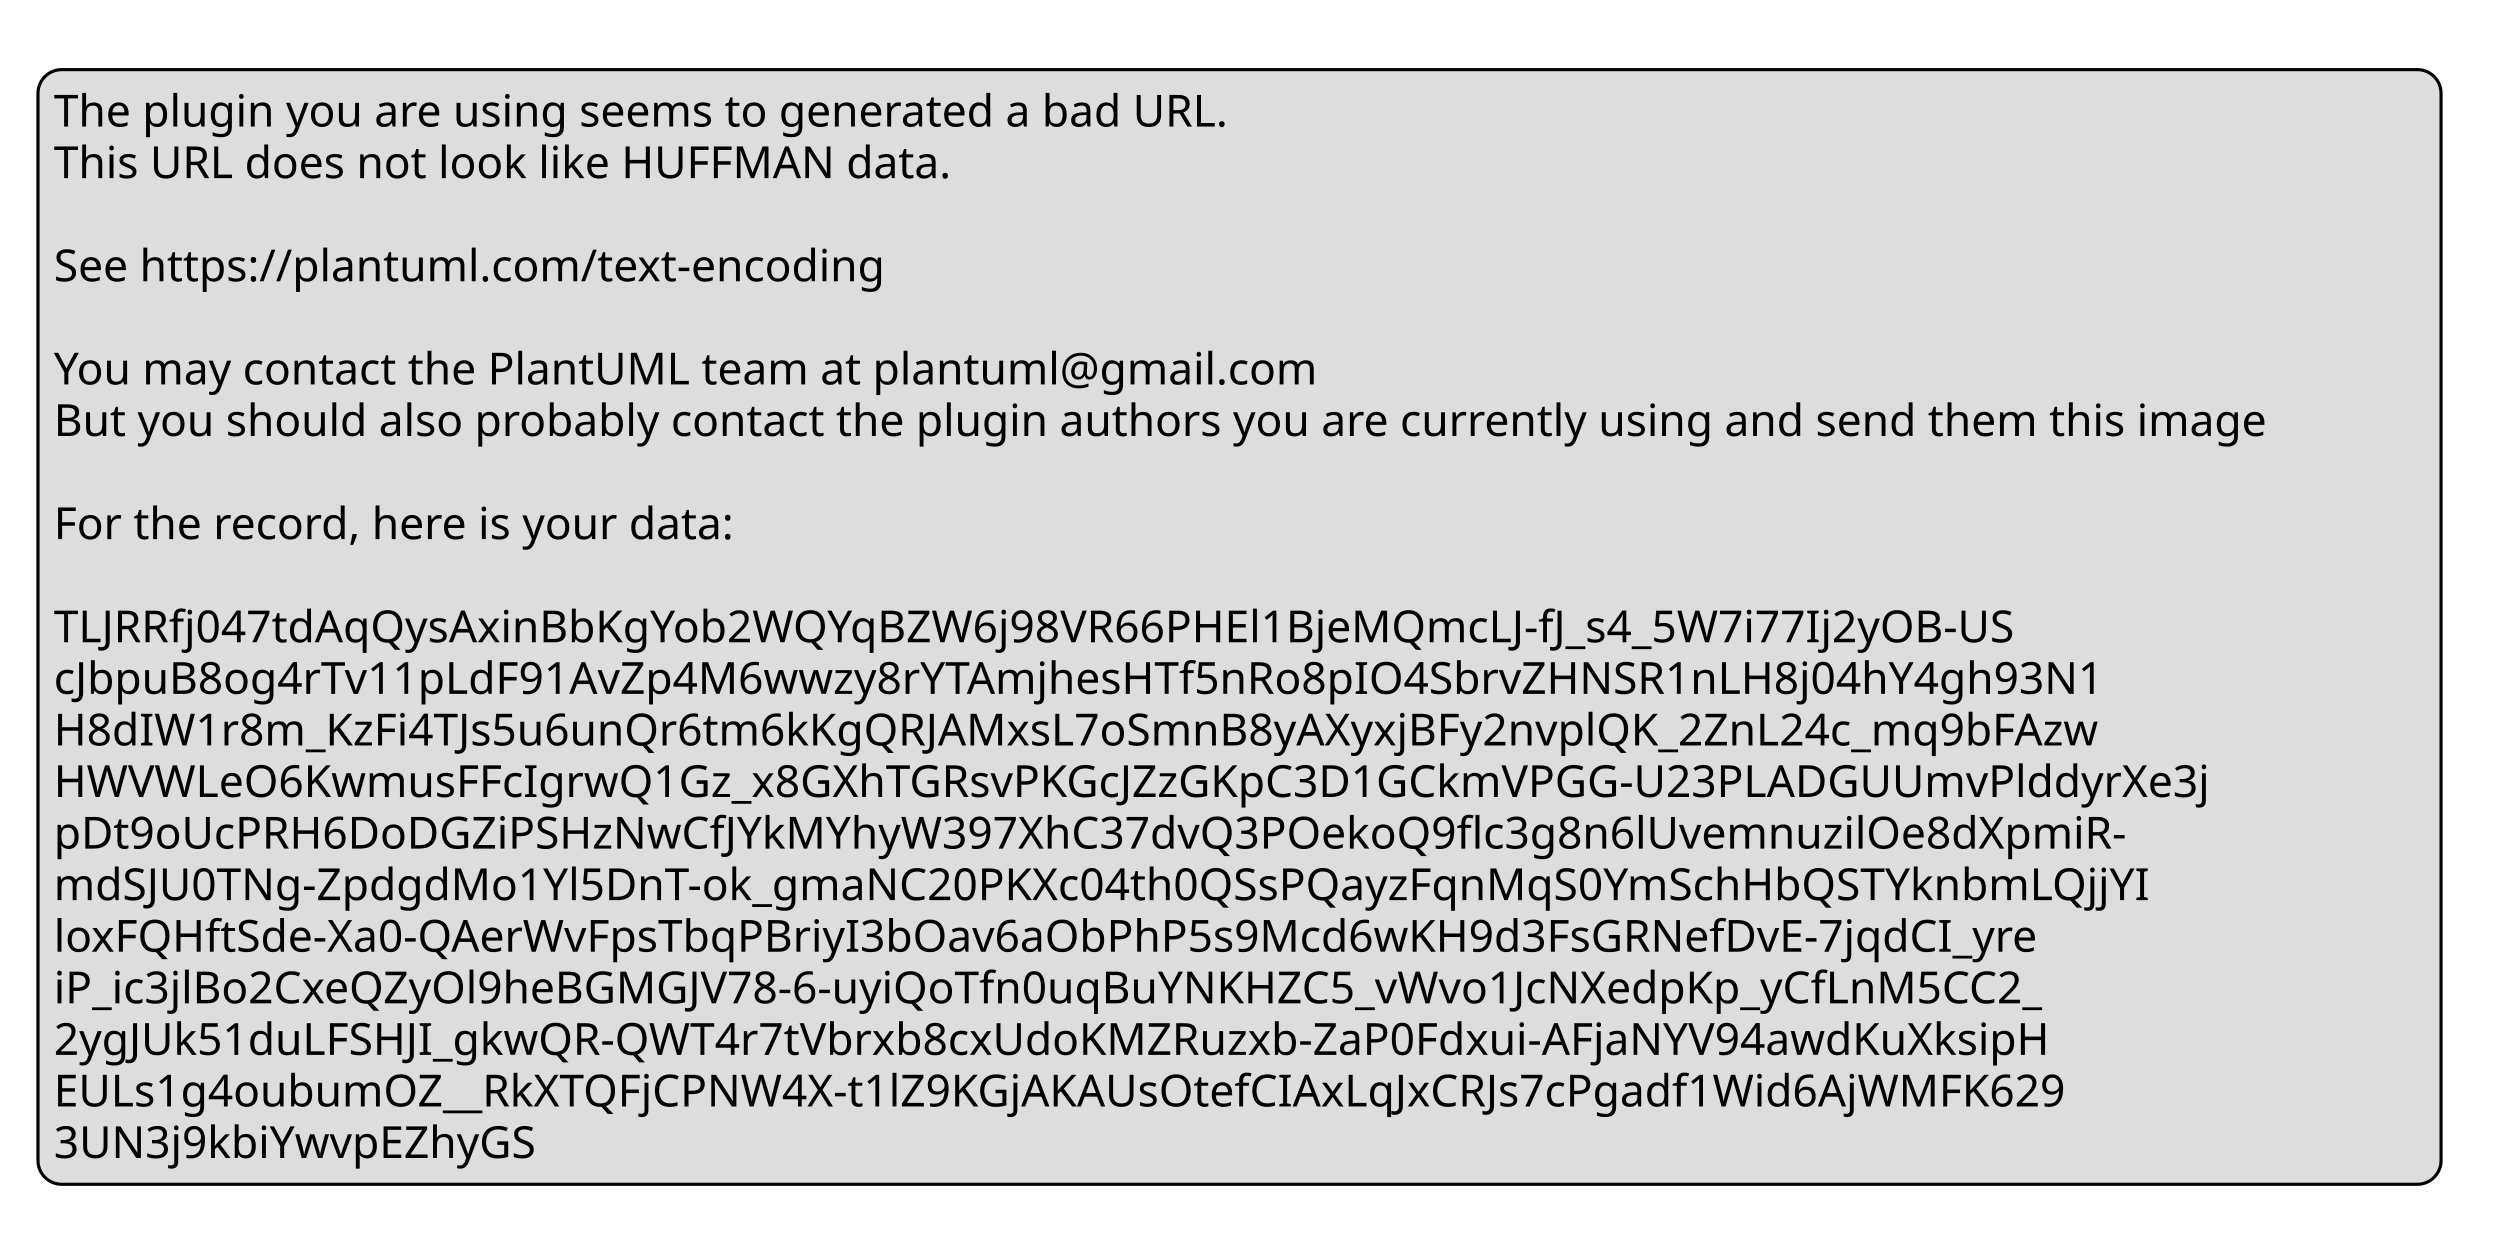
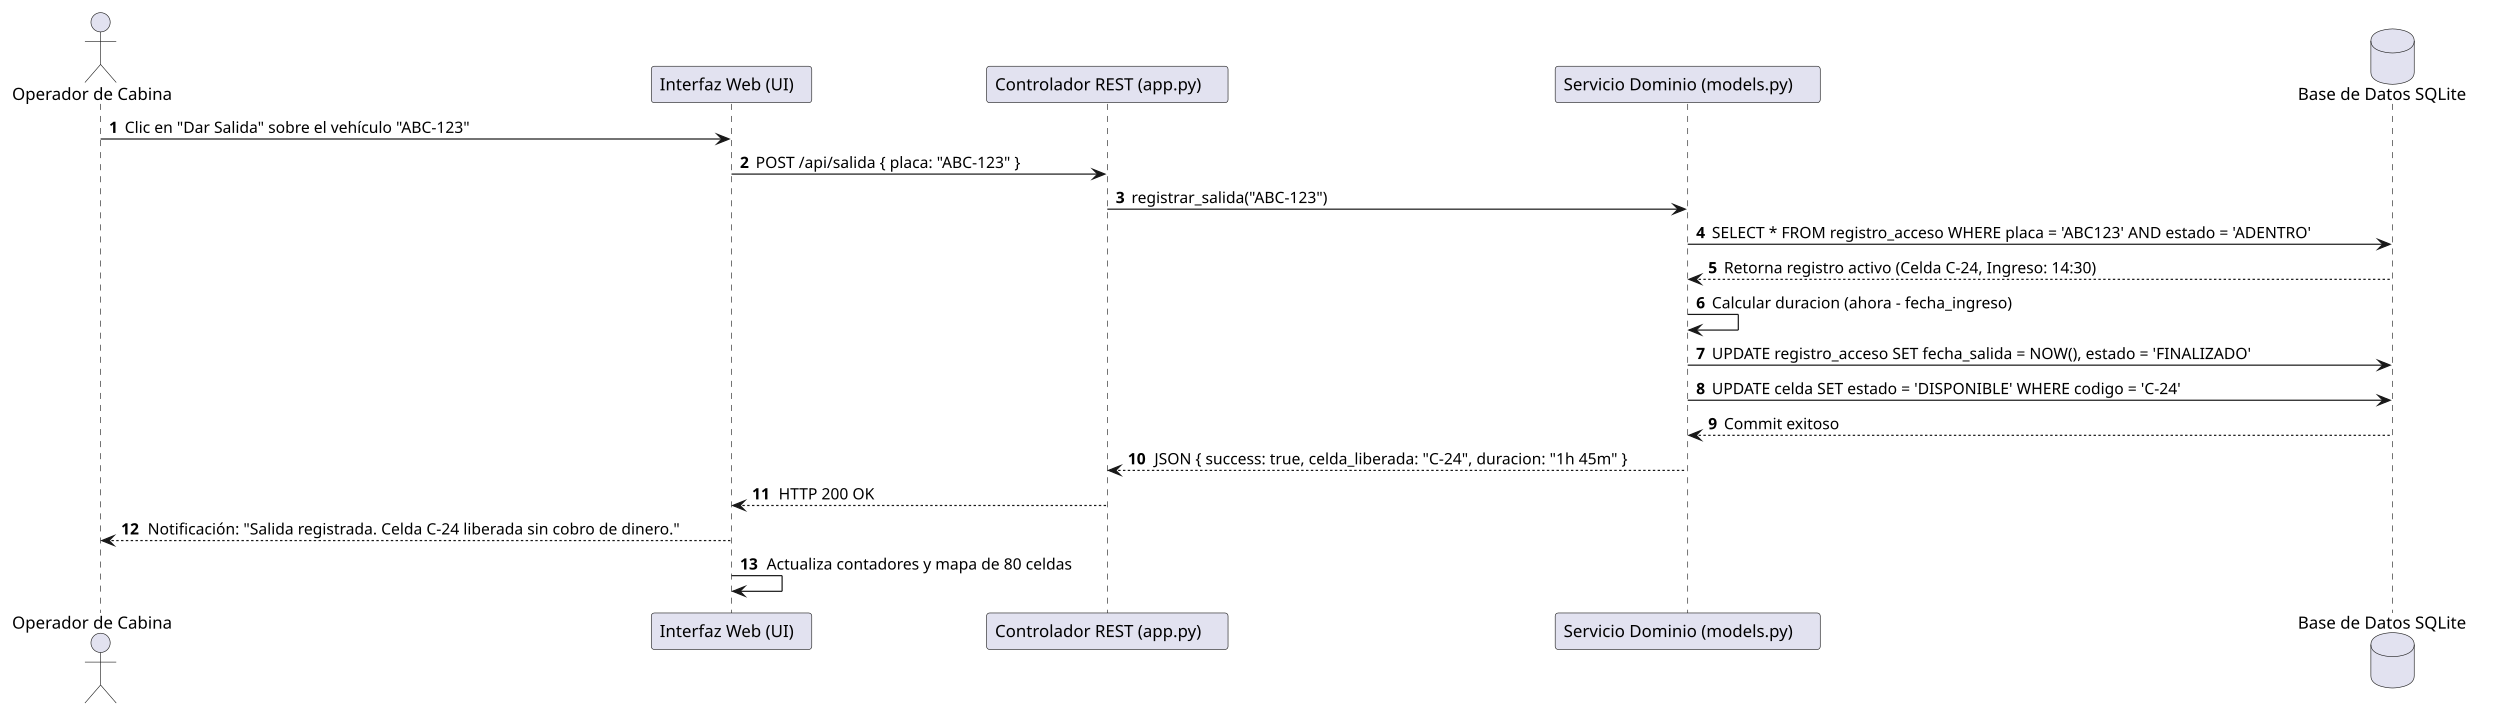
- <svg xmlns="http://www.w3.org/2000/svg" version="1.1" data-diagram-type="CLASS" style="width:790px;height:393px;background:#FFFFFF;" width="790px" height="393px" viewBox="0 0 790 393" zoomAndPan="magnify" preserveAspectRatio="none" contentStyleType="text/css">
+ <svg xmlns="http://www.w3.org/2000/svg" version="1.1" data-diagram-type="SEQUENCE" style="width:2076px;height:596px;background:#FFFFFF;" width="2076px" height="596px" viewBox="0 0 2076 596" zoomAndPan="magnify" preserveAspectRatio="none" contentStyleType="text/css">
  <defs />
  <g font-family="sans-serif" lengthAdjust="spacing">
-     <g class="legend" data-source-line="1">
-       <rect x="12" y="22" width="759.376" height="352.234" fill="#DDD" style="stroke:#000;stroke-width:1;" rx="7.5" ry="7.5" />
-       <text x="17" y="39.995" fill="#000" font-size="14" textLength="399.301">The plugin you are using seems to generated a bad URL.</text>
-       <text x="17" y="56.292" fill="#000" font-size="14" textLength="302.442">This URL does not look like HUFFMAN data.</text>
-       <text x="17" y="72.589" fill="#000" font-size="14"> </text>
-       <text x="17" y="88.886" fill="#000" font-size="14" textLength="279.146">See https://plantuml.com/text-encoding</text>
-       <text x="17" y="105.183" fill="#000" font-size="14"> </text>
-       <text x="17" y="121.479" fill="#000" font-size="14" textLength="428.148">You may contact the PlantUML team at plantuml@gmail.com</text>
-       <text x="17" y="137.776" fill="#000" font-size="14" textLength="749.376">But you should also probably contact the plugin authors you are currently using and send them this image</text>
-       <text x="17" y="154.073" fill="#000" font-size="14"> </text>
-       <text x="17" y="170.37" fill="#000" font-size="14" textLength="232.545">For the record, here is your data:</text>
-       <text x="17" y="186.667" fill="#000" font-size="14"> </text>
-       <text x="17" y="202.964" fill="#000" font-size="14" textLength="666.853">TLJRRfj047tdAqQysAxinBbKgYob2WQYqBZW6j98VR66PHEl1BjeMQmcLJ-fJ_s4_5W7i77Ij2yOB-US</text>
-       <text x="17" y="219.261" fill="#000" font-size="14" textLength="694.565">cJbpuB8og4rTv11pLdF91AvZp4M6wwzy8rYTAmjhesHTf5nRo8pIO4SbrvZHNSR1nLH8j04hY4gh93N1</text>
-       <text x="17" y="235.558" fill="#000" font-size="14" textLength="693.8">H8dIW1r8m_KzFi4TJs5u6unQr6tm6kKgQRJAMxsL7oSmnB8yAXyxjBFy2nvplQK_2ZnL24c_mq9bFAzw</text>
-       <text x="17" y="251.854" fill="#000" font-size="14" textLength="729.661">HWVWLeO6KwmusFFcIgrwQ1Gz_x8GXhTGRsvPKGcJZzGKpC3D1GCkmVPGG-U23PLADGUUmvPlddyrXe3j</text>
-       <text x="17" y="268.151" fill="#000" font-size="14" textLength="698.188">pDt9oUcPRH6DoDGZiPSHzNwCfJYkMYhyW397XhC37dvQ3POekoQ9flc3g8n6lUvemnuzilOe8dXpmiR-</text>
-       <text x="17" y="284.448" fill="#000" font-size="14" textLength="704.088">mdSJU0TNg-ZpdgdMo1Yl5DnT-ok_gmaNC20PKXc04th0QSsPQayzFqnMqS0YmSchHbQSTYknbmLQjjYI</text>
-       <text x="17" y="300.745" fill="#000" font-size="14" textLength="668.479">loxFQHftSde-Xa0-QAerWvFpsTbqPBriyI3bOav6aObPhP5s9Mcd6wKH9d3FsGRNefDvE-7jqdCI_yre</text>
-       <text x="17" y="317.042" fill="#000" font-size="14" textLength="674.939">iP_ic3jlBo2CxeQZyOl9heBGMGJV78-6-uyiQoTfn0uqBuYNKHZC5_vWvo1JcNXedpKp_yCfLnM5CC2_</text>
-       <text x="17" y="333.339" fill="#000" font-size="14" textLength="674.721">2ygJUk51duLFSHJI_gkwQR-QWT4r7tVbrxb8cxUdoKMZRuzxb-ZaP0Fdxui-AFjaNYV94awdKuXksipH</text>
-       <text x="17" y="349.636" fill="#000" font-size="14" textLength="681.885">EULs1g4oubumOZ__RkXTQFjCPNW4X-t1lZ9KGjAKAUsOtefCIAxLqJxCRJs7cPgadf1Wid6AjWMFK629</text>
-       <text x="17" y="365.933" fill="#000" font-size="14" textLength="164.719">3UN3j9kbiYwvpEZhyGS</text>
+     <g>
+       <rect x="80.023" y="86.297" width="8" height="422.727" fill="#000" fill-opacity="0" />
+       <line x1="83.523" y1="86.297" x2="83.523" y2="509.023" style="stroke:#181818;stroke-width:0.5;stroke-dasharray:5,5;" />
    </g>
+     <g>
+       <rect x="603.959" y="86.297" width="8" height="422.727" fill="#000" fill-opacity="0" />
+       <line x1="607.459" y1="86.297" x2="607.459" y2="509.023" style="stroke:#181818;stroke-width:0.5;stroke-dasharray:5,5;" />
+     </g>
+     <g>
+       <rect x="916.008" y="86.297" width="8" height="422.727" fill="#000" fill-opacity="0" />
+       <line x1="919.508" y1="86.297" x2="919.508" y2="509.023" style="stroke:#181818;stroke-width:0.5;stroke-dasharray:5,5;" />
+     </g>
+     <g>
+       <rect x="1397.986" y="86.297" width="8" height="422.727" fill="#000" fill-opacity="0" />
+       <line x1="1401.486" y1="86.297" x2="1401.486" y2="509.023" style="stroke:#181818;stroke-width:0.5;stroke-dasharray:5,5;" />
+     </g>
+     <g>
+       <rect x="1983.278" y="86.297" width="8" height="422.727" fill="#000" fill-opacity="0" />
+       <line x1="1986.778" y1="86.297" x2="1986.778" y2="509.023" style="stroke:#181818;stroke-width:0.5;stroke-dasharray:5,5;" />
+     </g>
+     <text x="10" y="82.995" fill="#000" font-size="14" textLength="141.046">Operador de Cabina</text>
+     <ellipse cx="83.523" cy="18.5" rx="8" ry="8" fill="#E2E2F0" style="stroke:#181818;stroke-width:0.5;" />
+     <path d="M83.523,26.5 L83.523,53.5 M70.523,34.5 L96.523,34.5 M83.523,53.5 L70.523,68.5 M83.523,53.5 L96.523,68.5" style="stroke:#181818;stroke-width:0.5;" fill="none" />
+     <rect x="540.829" y="55" width="133.26" height="30.297" fill="#E2E2F0" style="stroke:#181818;stroke-width:0.5;" rx="2.5" ry="2.5" />
+     <text x="547.829" y="74.995" fill="#000" font-size="14" textLength="119.26">Interfaz Web (UI)</text>
+     <rect x="819.252" y="55" width="200.512" height="30.297" fill="#E2E2F0" style="stroke:#181818;stroke-width:0.5;" rx="2.5" ry="2.5" />
+     <text x="826.252" y="74.995" fill="#000" font-size="14" textLength="186.512">Controlador REST (app.py)</text>
+     <rect x="1291.427" y="55" width="220.117" height="30.297" fill="#E2E2F0" style="stroke:#181818;stroke-width:0.5;" rx="2.5" ry="2.5" />
+     <text x="1298.427" y="74.995" fill="#000" font-size="14" textLength="206.117">Servicio Dominio (models.py)</text>
+     <text x="1908.104" y="82.995" fill="#000" font-size="14" textLength="151.348">Base de Datos SQLite</text>
+     <path d="M1968.778,34 C1968.778,24 1986.778,24 1986.778,24 C1986.778,24 2004.778,24 2004.778,34 L2004.778,60 C2004.778,70 1986.778,70 1986.778,70 C1986.778,70 1968.778,70 1968.778,60 L1968.778,34" style="stroke:#181818;stroke-width:0.5;" fill="#E2E2F0" />
+     <path d="M1968.778,34 C1968.778,44 1986.778,44 1986.778,44 C1986.778,44 2004.778,44 2004.778,34" style="stroke:#181818;stroke-width:0.5;" fill="none" />
+     <text x="10" y="522.019" fill="#000" font-size="14" textLength="141.046">Operador de Cabina</text>
+     <ellipse cx="83.523" cy="533.82" rx="8" ry="8" fill="#E2E2F0" style="stroke:#181818;stroke-width:0.5;" />
+     <path d="M83.523,541.82 L83.523,568.82 M70.523,549.82 L96.523,549.82 M83.523,568.82 L70.523,583.82 M83.523,568.82 L96.523,583.82" style="stroke:#181818;stroke-width:0.5;" fill="none" />
+     <rect x="540.829" y="509.023" width="133.26" height="30.297" fill="#E2E2F0" style="stroke:#181818;stroke-width:0.5;" rx="2.5" ry="2.5" />
+     <text x="547.829" y="529.019" fill="#000" font-size="14" textLength="119.26">Interfaz Web (UI)</text>
+     <rect x="819.252" y="509.023" width="200.512" height="30.297" fill="#E2E2F0" style="stroke:#181818;stroke-width:0.5;" rx="2.5" ry="2.5" />
+     <text x="826.252" y="529.019" fill="#000" font-size="14" textLength="186.512">Controlador REST (app.py)</text>
+     <rect x="1291.427" y="509.023" width="220.117" height="30.297" fill="#E2E2F0" style="stroke:#181818;stroke-width:0.5;" rx="2.5" ry="2.5" />
+     <text x="1298.427" y="529.019" fill="#000" font-size="14" textLength="206.117">Servicio Dominio (models.py)</text>
+     <text x="1908.104" y="522.019" fill="#000" font-size="14" textLength="151.348">Base de Datos SQLite</text>
+     <path d="M1968.778,535.32 C1968.778,525.32 1986.778,525.32 1986.778,525.32 C1986.778,525.32 2004.778,525.32 2004.778,535.32 L2004.778,561.32 C2004.778,571.32 1986.778,571.32 1986.778,571.32 C1986.778,571.32 1968.778,571.32 1968.778,561.32 L1968.778,535.32" style="stroke:#181818;stroke-width:0.5;" fill="#E2E2F0" />
+     <path d="M1968.778,535.32 C1968.778,545.32 1986.778,545.32 1986.778,545.32 C1986.778,545.32 2004.778,545.32 2004.778,535.32" style="stroke:#181818;stroke-width:0.5;" fill="none" />
+     <polygon points="595.459,111.43,605.459,115.43,595.459,119.43,599.459,115.43" fill="#181818" style="stroke:#181818;stroke-width:1;stroke-linejoin:miter;stroke-miterlimit:10;" />
+     <line x1="83.523" y1="115.43" x2="601.459" y2="115.43" style="stroke:#181818;stroke-width:1;" />
+     <text x="90.523" y="110.364" fill="#000" font-size="13" font-weight="700">1</text>
+     <text x="103.568" y="110.364" fill="#000" font-size="13" textLength="314.33">Clic en "Dar Salida" sobre el vehículo "ABC-123"</text>
+     <polygon points="907.508,140.563,917.508,144.563,907.508,148.563,911.508,144.563" fill="#181818" style="stroke:#181818;stroke-width:1;stroke-linejoin:miter;stroke-miterlimit:10;" />
+     <line x1="607.459" y1="144.563" x2="913.508" y2="144.563" style="stroke:#181818;stroke-width:1;" />
+     <text x="614.459" y="139.497" fill="#000" font-size="13" font-weight="700">2</text>
+     <text x="627.504" y="139.497" fill="#000" font-size="13" textLength="245.915">POST /api/salida { placa: "ABC-123" }</text>
+     <polygon points="1389.486,169.695,1399.486,173.695,1389.486,177.695,1393.486,173.695" fill="#181818" style="stroke:#181818;stroke-width:1;stroke-linejoin:miter;stroke-miterlimit:10;" />
+     <line x1="919.508" y1="173.695" x2="1395.486" y2="173.695" style="stroke:#181818;stroke-width:1;" />
+     <text x="926.508" y="168.629" fill="#000" font-size="13" font-weight="700">3</text>
+     <text x="939.553" y="168.629" fill="#000" font-size="13" textLength="178.909">registrar_salida("ABC-123")</text>
+     <polygon points="1974.778,198.828,1984.778,202.828,1974.778,206.828,1978.778,202.828" fill="#181818" style="stroke:#181818;stroke-width:1;stroke-linejoin:miter;stroke-miterlimit:10;" />
+     <line x1="1401.486" y1="202.828" x2="1980.778" y2="202.828" style="stroke:#181818;stroke-width:1;" />
+     <text x="1408.486" y="197.762" fill="#000" font-size="13" font-weight="700">4</text>
+     <text x="1421.531" y="197.762" fill="#000" font-size="13" textLength="548.247">SELECT * FROM registro_acceso WHERE placa = 'ABC123' AND estado = 'ADENTRO'</text>
+     <polygon points="1412.486,227.961,1402.486,231.961,1412.486,235.961,1408.486,231.961" fill="#181818" style="stroke:#181818;stroke-width:1;stroke-linejoin:miter;stroke-miterlimit:10;" />
+     <line x1="1406.486" y1="231.961" x2="1985.778" y2="231.961" style="stroke:#181818;stroke-width:1;stroke-dasharray:2,2;" />
+     <text x="1418.486" y="226.895" fill="#000" font-size="13" font-weight="700">5</text>
+     <text x="1431.531" y="226.895" fill="#000" font-size="13" textLength="338">Retorna registro activo (Celda C-24, Ingreso: 14:30)</text>
+     <line x1="1401.486" y1="261.094" x2="1443.486" y2="261.094" style="stroke:#181818;stroke-width:1;" />
+     <line x1="1443.486" y1="261.094" x2="1443.486" y2="274.094" style="stroke:#181818;stroke-width:1;" />
+     <line x1="1402.486" y1="274.094" x2="1443.486" y2="274.094" style="stroke:#181818;stroke-width:1;" />
+     <polygon points="1412.486,270.094,1402.486,274.094,1412.486,278.094,1408.486,274.094" fill="#181818" style="stroke:#181818;stroke-width:1;stroke-linejoin:miter;stroke-miterlimit:10;" />
+     <text x="1408.486" y="256.028" fill="#000" font-size="13" font-weight="700">6</text>
+     <text x="1421.531" y="256.028" fill="#000" font-size="13" textLength="269.153">Calcular duracion (ahora - fecha_ingreso)</text>
+     <polygon points="1974.778,299.227,1984.778,303.227,1974.778,307.227,1978.778,303.227" fill="#181818" style="stroke:#181818;stroke-width:1;stroke-linejoin:miter;stroke-miterlimit:10;" />
+     <line x1="1401.486" y1="303.227" x2="1980.778" y2="303.227" style="stroke:#181818;stroke-width:1;" />
+     <text x="1408.486" y="298.161" fill="#000" font-size="13" font-weight="700">7</text>
+     <text x="1421.531" y="298.161" fill="#000" font-size="13" textLength="491.455">UPDATE registro_acceso SET fecha_salida = NOW(), estado = 'FINALIZADO'</text>
+     <polygon points="1974.778,328.359,1984.778,332.359,1974.778,336.359,1978.778,332.359" fill="#181818" style="stroke:#181818;stroke-width:1;stroke-linejoin:miter;stroke-miterlimit:10;" />
+     <line x1="1401.486" y1="332.359" x2="1980.778" y2="332.359" style="stroke:#181818;stroke-width:1;" />
+     <text x="1408.486" y="327.293" fill="#000" font-size="13" font-weight="700">8</text>
+     <text x="1421.531" y="327.293" fill="#000" font-size="13" textLength="428.778">UPDATE celda SET estado = 'DISPONIBLE' WHERE codigo = 'C-24'</text>
+     <polygon points="1412.486,357.492,1402.486,361.492,1412.486,365.492,1408.486,361.492" fill="#181818" style="stroke:#181818;stroke-width:1;stroke-linejoin:miter;stroke-miterlimit:10;" />
+     <line x1="1406.486" y1="361.492" x2="1985.778" y2="361.492" style="stroke:#181818;stroke-width:1;stroke-dasharray:2,2;" />
+     <text x="1418.486" y="356.426" fill="#000" font-size="13" font-weight="700">9</text>
+     <text x="1431.531" y="356.426" fill="#000" font-size="13" textLength="102.28">Commit exitoso</text>
+     <polygon points="930.508,386.625,920.508,390.625,930.508,394.625,926.508,390.625" fill="#181818" style="stroke:#181818;stroke-width:1;stroke-linejoin:miter;stroke-miterlimit:10;" />
+     <line x1="924.508" y1="390.625" x2="1400.486" y2="390.625" style="stroke:#181818;stroke-width:1;stroke-dasharray:2,2;" />
+     <text x="936.508" y="385.559" fill="#000" font-size="13" textLength="18.091" font-weight="700">10</text>
+     <text x="958.599" y="385.559" fill="#000" font-size="13" textLength="435.887">JSON { success: true, celda_liberada: "C-24", duracion: "1h 45m" }</text>
+     <polygon points="618.459,415.758,608.459,419.758,618.459,423.758,614.459,419.758" fill="#181818" style="stroke:#181818;stroke-width:1;stroke-linejoin:miter;stroke-miterlimit:10;" />
+     <line x1="612.459" y1="419.758" x2="918.508" y2="419.758" style="stroke:#181818;stroke-width:1;stroke-dasharray:2,2;" />
+     <text x="624.459" y="414.692" fill="#000" font-size="13" textLength="18.091" font-weight="700">11</text>
+     <text x="646.55" y="414.692" fill="#000" font-size="13" textLength="85.332">HTTP 200 OK</text>
+     <polygon points="94.523,444.891,84.523,448.891,94.523,452.891,90.523,448.891" fill="#181818" style="stroke:#181818;stroke-width:1;stroke-linejoin:miter;stroke-miterlimit:10;" />
+     <line x1="88.523" y1="448.891" x2="606.459" y2="448.891" style="stroke:#181818;stroke-width:1;stroke-dasharray:2,2;" />
+     <text x="100.523" y="443.825" fill="#000" font-size="13" textLength="18.091" font-weight="700">12</text>
+     <text x="122.614" y="443.825" fill="#000" font-size="13" textLength="477.845">Notificación: "Salida registrada. Celda C-24 liberada sin cobro de dinero."</text>
+     <line x1="607.459" y1="478.023" x2="649.459" y2="478.023" style="stroke:#181818;stroke-width:1;" />
+     <line x1="649.459" y1="478.023" x2="649.459" y2="491.023" style="stroke:#181818;stroke-width:1;" />
+     <line x1="608.459" y1="491.023" x2="649.459" y2="491.023" style="stroke:#181818;stroke-width:1;" />
+     <polygon points="618.459,487.023,608.459,491.023,618.459,495.023,614.459,491.023" fill="#181818" style="stroke:#181818;stroke-width:1;stroke-linejoin:miter;stroke-miterlimit:10;" />
+     <text x="614.459" y="472.958" fill="#000" font-size="13" textLength="18.091" font-weight="700">13</text>
+     <text x="636.55" y="472.958" fill="#000" font-size="13" textLength="275.958">Actualiza contadores y mapa de 80 celdas</text>
  </g>
</svg>
